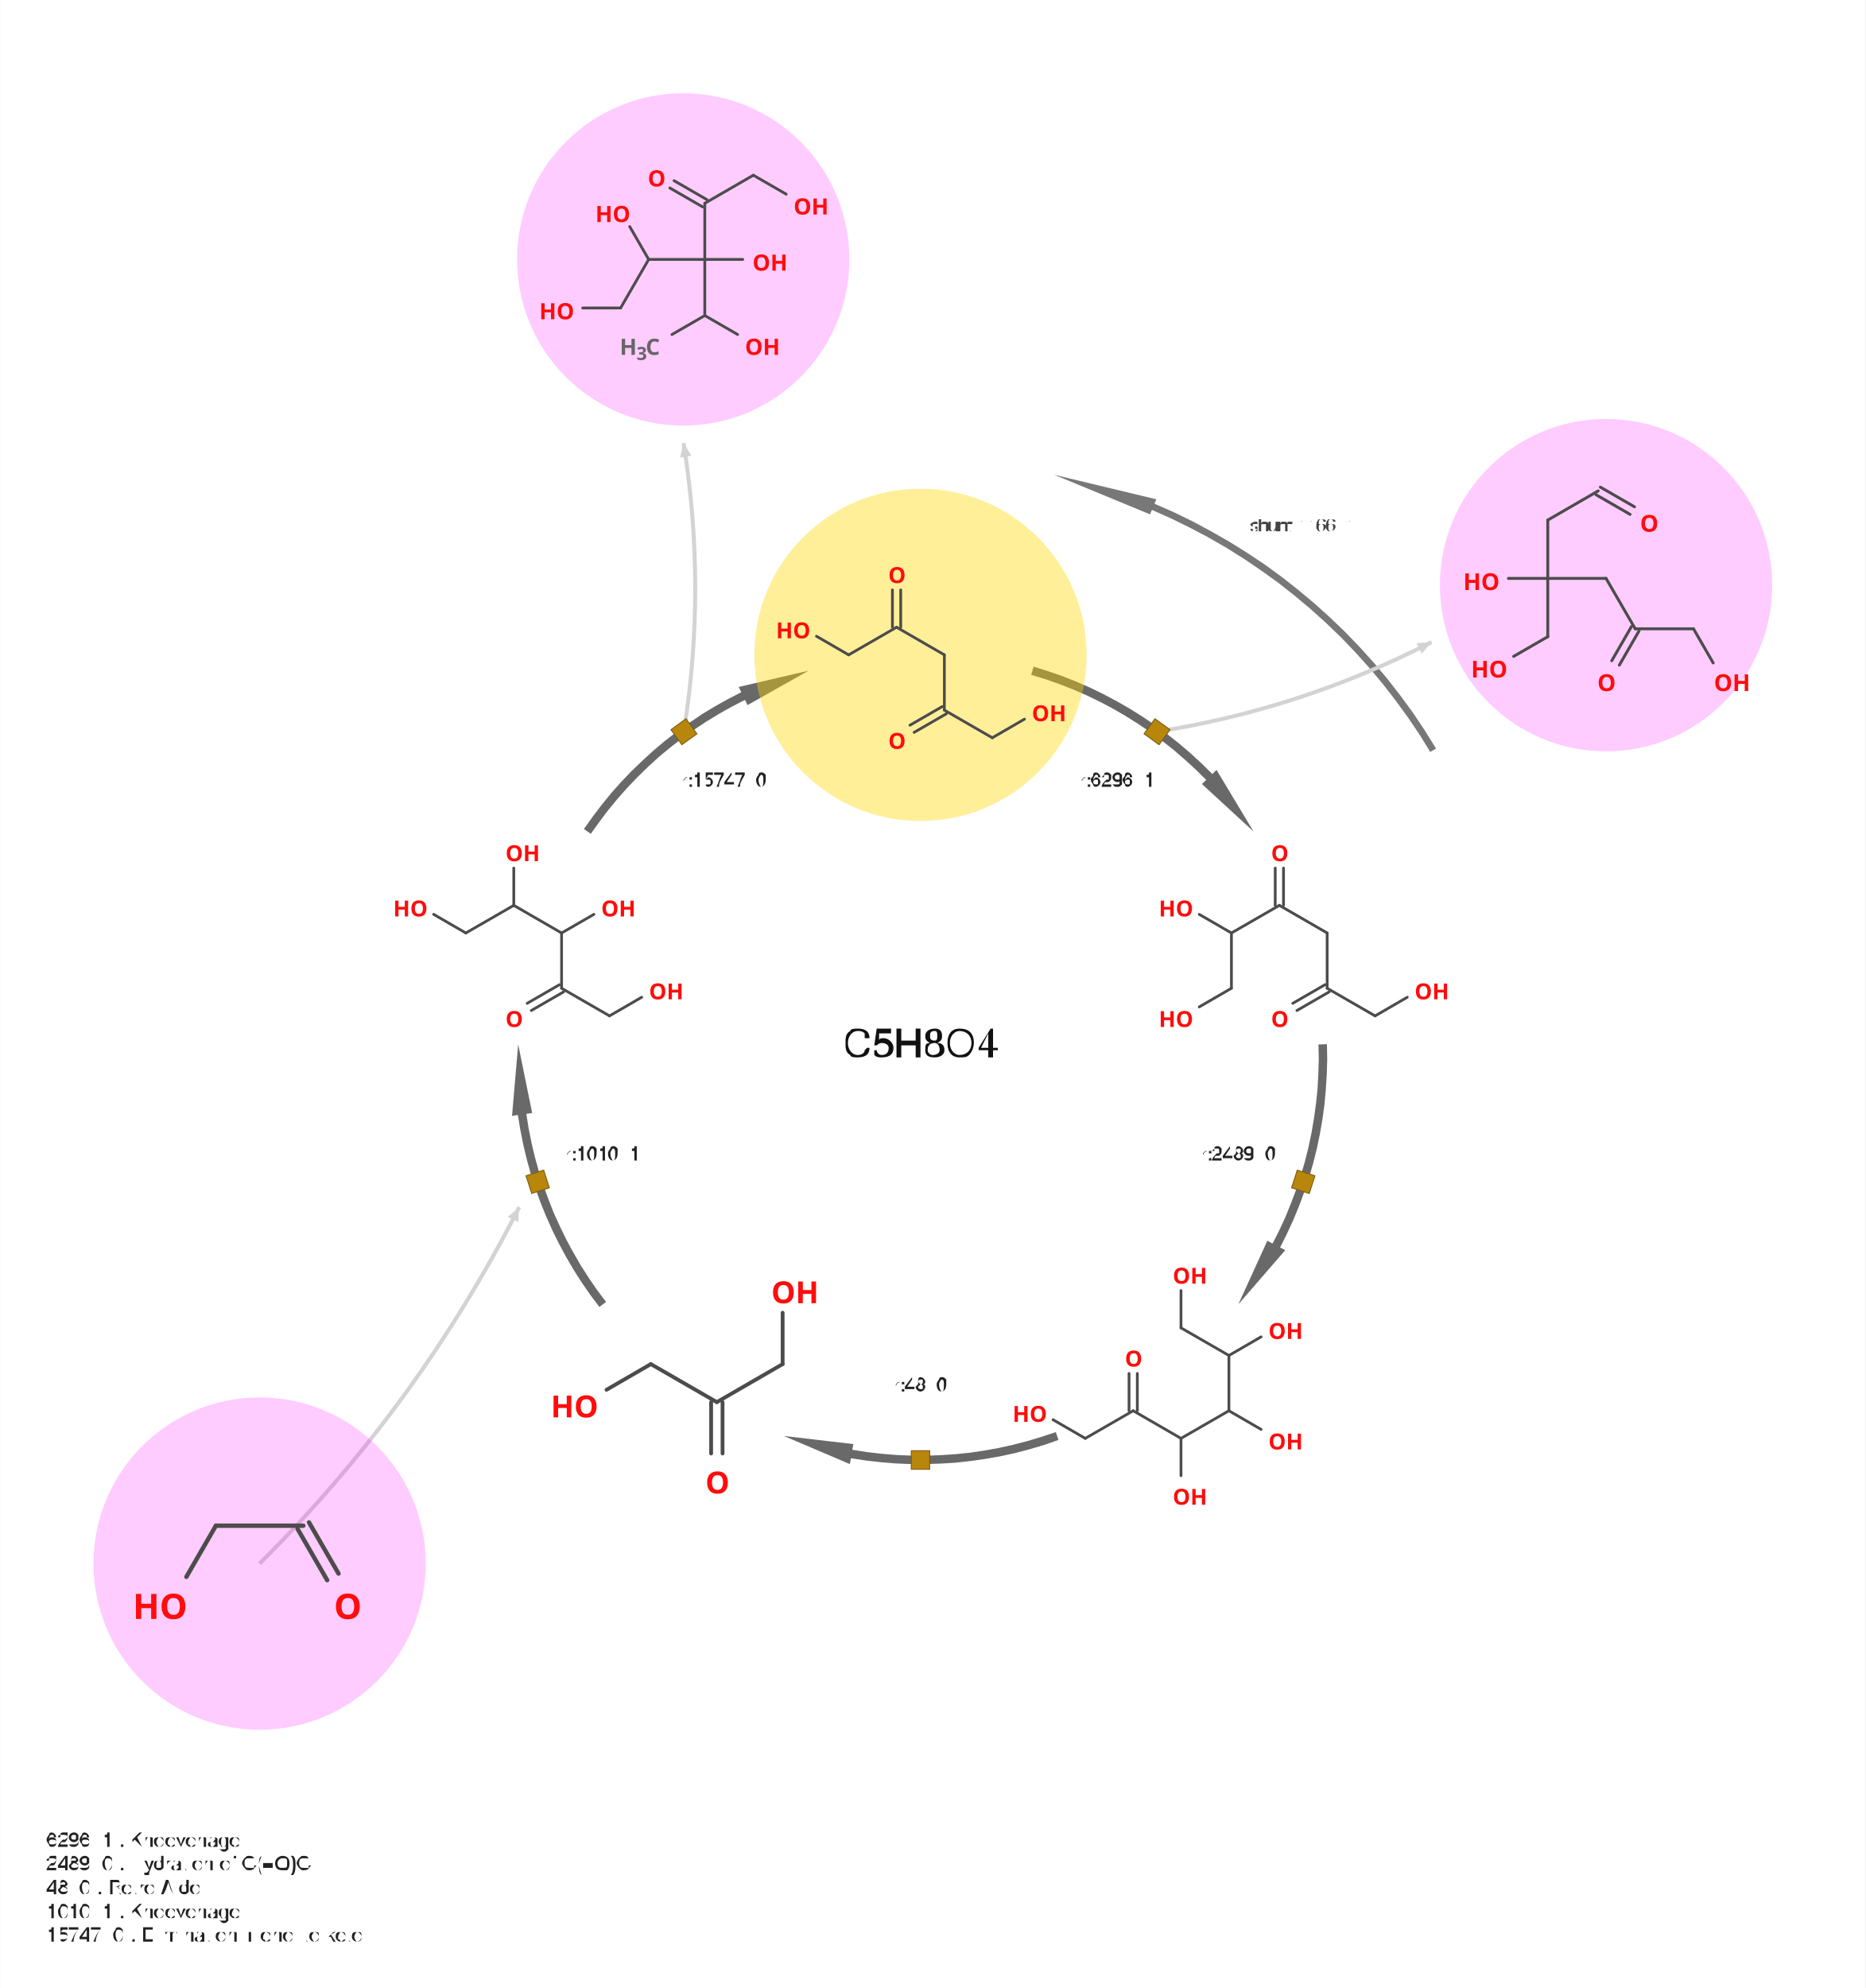
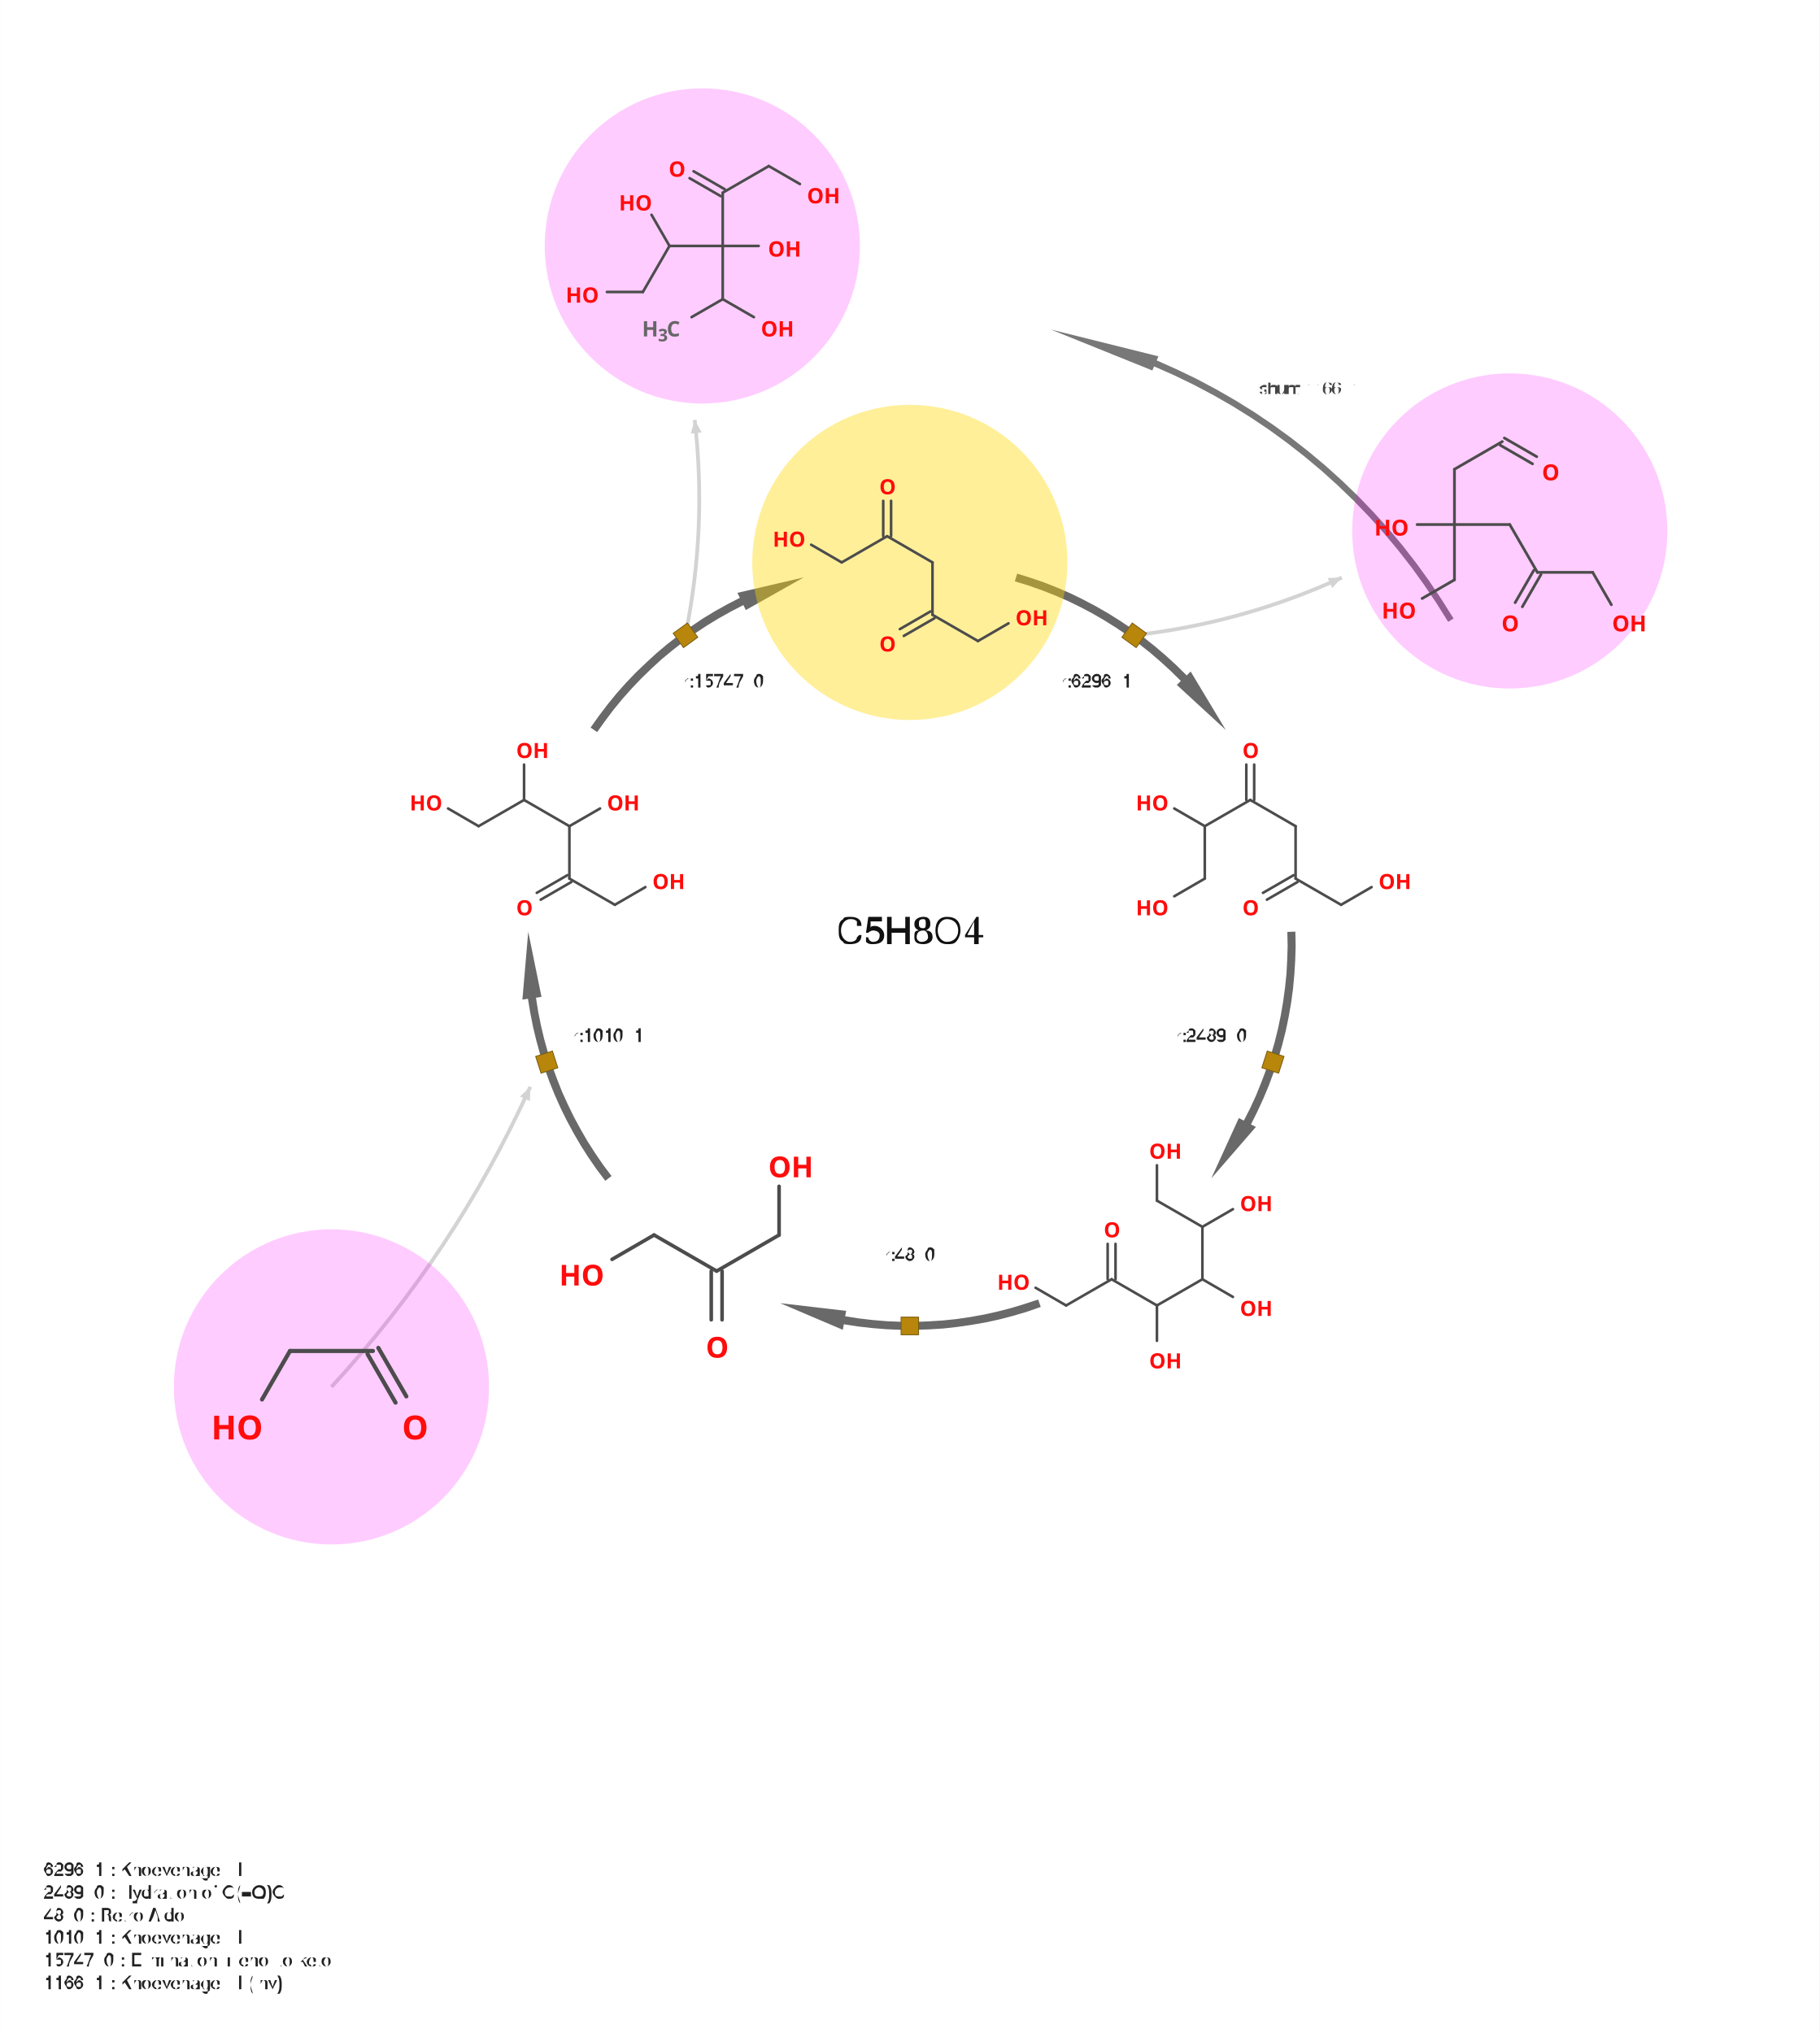
- <svg xmlns="http://www.w3.org/2000/svg" width="1100" height="1172" viewBox="0 0 1100.00 1172.28">
+ <svg xmlns="http://www.w3.org/2000/svg" width="1100" height="1229" viewBox="0 0 1100.00 1229.12">
  <rect width="100%" height="100%" fill="white" />
-   <g transform="scale(90.5594) translate(5.9933,6.8852)">
+   <g transform="scale(88.0531) translate(6.2462,6.4826)">
    <path d="M0.737,-2.544 L0.83,-2.515 L0.923,-2.483 L1.014,-2.447 L1.104,-2.408 L1.192,-2.365 L1.279,-2.319 L1.364,-2.27 L1.447,-2.218 L1.528,-2.163 L1.607,-2.105 L1.684,-2.044 L1.759,-1.98 L1.831,-1.914 L1.901,-1.845 L1.928,-1.872 L2.169,-1.471 L1.833,-1.78 L1.861,-1.807 L1.793,-1.874 L1.722,-1.939 L1.649,-2.002 L1.574,-2.061 L1.497,-2.118 L1.417,-2.172 L1.336,-2.223 L1.253,-2.271 L1.168,-2.316 L1.081,-2.358 L0.993,-2.396 L0.904,-2.431 L0.813,-2.463 L0.721,-2.491 Z" fill="#696969" opacity="1.0" stroke="none" stroke-width="0" />
    <path d="M2.647,-0.086 L2.649,0.013 L2.646,0.111 L2.64,0.208 L2.631,0.306 L2.618,0.403 L2.601,0.5 L2.581,0.596 L2.557,0.691 L2.53,0.785 L2.499,0.878 L2.465,0.97 L2.427,1.061 L2.386,1.15 L2.342,1.238 L2.376,1.255 L2.07,1.608 L2.259,1.194 L2.293,1.212 L2.337,1.126 L2.377,1.039 L2.413,0.95 L2.447,0.86 L2.477,0.769 L2.504,0.677 L2.527,0.584 L2.547,0.489 L2.563,0.395 L2.576,0.3 L2.586,0.204 L2.591,0.108 L2.594,0.012 L2.592,-0.084 Z" fill="#696969" opacity="1.0" stroke="none" stroke-width="0" />
    <path d="M0.899,2.491 L0.807,2.523 L0.713,2.551 L0.618,2.576 L0.522,2.597 L0.425,2.614 L0.328,2.628 L0.231,2.639 L0.133,2.645 L0.035,2.648 L-0.063,2.648 L-0.161,2.644 L-0.259,2.636 L-0.356,2.625 L-0.453,2.61 L-0.46,2.648 L-0.89,2.465 L-0.437,2.518 L-0.444,2.555 L-0.349,2.57 L-0.254,2.581 L-0.158,2.589 L-0.062,2.593 L0.034,2.594 L0.13,2.59 L0.226,2.584 L0.322,2.574 L0.417,2.56 L0.511,2.543 L0.605,2.522 L0.698,2.498 L0.79,2.47 L0.881,2.44 Z" fill="#696969" opacity="1.0" stroke="none" stroke-width="0" />
    <path d="M-2.091,1.625 L-2.15,1.547 L-2.206,1.466 L-2.259,1.383 L-2.308,1.299 L-2.355,1.212 L-2.398,1.125 L-2.438,1.035 L-2.475,0.944 L-2.508,0.852 L-2.538,0.758 L-2.564,0.664 L-2.587,0.568 L-2.606,0.472 L-2.622,0.375 L-2.66,0.381 L-2.62,-0.085 L-2.529,0.362 L-2.567,0.368 L-2.552,0.462 L-2.533,0.557 L-2.511,0.65 L-2.485,0.743 L-2.456,0.834 L-2.423,0.924 L-2.388,1.013 L-2.348,1.101 L-2.306,1.187 L-2.26,1.272 L-2.212,1.355 L-2.16,1.436 L-2.106,1.515 L-2.048,1.592 Z" fill="#696969" opacity="1.0" stroke="none" stroke-width="0" />
    <path d="M-2.192,-1.487 L-2.135,-1.567 L-2.076,-1.645 L-2.014,-1.721 L-1.949,-1.794 L-1.881,-1.865 L-1.81,-1.933 L-1.738,-1.999 L-1.663,-2.062 L-1.585,-2.122 L-1.505,-2.179 L-1.424,-2.234 L-1.34,-2.285 L-1.254,-2.333 L-1.167,-2.378 L-1.184,-2.412 L-0.729,-2.518 L-1.126,-2.294 L-1.143,-2.328 L-1.228,-2.284 L-1.312,-2.237 L-1.394,-2.187 L-1.474,-2.134 L-1.552,-2.078 L-1.628,-2.019 L-1.702,-1.958 L-1.773,-1.893 L-1.842,-1.826 L-1.908,-1.757 L-1.972,-1.685 L-2.033,-1.611 L-2.091,-1.534 L-2.147,-1.456 Z" fill="#696969" opacity="1.0" stroke="none" stroke-width="0" />
-     <path d="M3.358,-2.011 L3.285,-2.128 L3.209,-2.242 L3.128,-2.353 L3.044,-2.461 L2.956,-2.566 L2.864,-2.668 L2.769,-2.767 L2.67,-2.862 L2.568,-2.954 L2.463,-3.042 L2.355,-3.127 L2.244,-3.208 L2.13,-3.284 L2.013,-3.357 L1.894,-3.425 L1.773,-3.49 L1.65,-3.55 L1.524,-3.605 L1.536,-3.634 L0.87,-3.794 L1.495,-3.536 L1.507,-3.565 L1.631,-3.51 L1.753,-3.45 L1.873,-3.387 L1.991,-3.319 L2.106,-3.247 L2.218,-3.171 L2.328,-3.092 L2.435,-3.008 L2.539,-2.921 L2.64,-2.83 L2.738,-2.736 L2.832,-2.638 L2.923,-2.537 L3.01,-2.433 L3.093,-2.326 L3.173,-2.216 L3.249,-2.104 L3.32,-1.989 Z" fill="#696969" opacity="0.9" />
-     <text x="2.488" y="-3.424" font-family="Helvetica, Arial, sans-serif" font-size="0.113" text-anchor="middle" fill="#444" font-weight="normal">shunt 1166_1</text>
-     <path d="M1.541,-2.121 Q2.481,-2.269 3.328,-2.704" fill="none" stroke="#d3d3d3" stroke-width="0.026" />
-     <path d="M3.328,-2.704 L3.265,-2.629 L3.23,-2.697 Z" fill="#d3d3d3" />
-     <circle cx="4.465" cy="-3.075" r="1.082" fill="#ff00ff" fill-opacity="0.2" stroke="none" />
-     <svg x="3.326" y="-4.214" width="2.278" height="2.278" viewBox="0 0 100 100" preserveAspectRatio="xMidYMid meet">
+     <path d="M3.733,-2.236 L3.652,-2.365 L3.567,-2.492 L3.478,-2.615 L3.384,-2.736 L3.286,-2.853 L3.184,-2.966 L3.078,-3.076 L2.968,-3.182 L2.855,-3.284 L2.738,-3.382 L2.618,-3.476 L2.494,-3.566 L2.368,-3.651 L2.238,-3.732 L2.106,-3.808 L1.971,-3.88 L1.834,-3.946 L1.695,-4.008 L1.707,-4.036 L0.968,-4.22 L1.665,-3.939 L1.677,-3.967 L1.815,-3.906 L1.951,-3.84 L2.085,-3.769 L2.216,-3.694 L2.344,-3.614 L2.469,-3.53 L2.591,-3.441 L2.71,-3.348 L2.826,-3.251 L2.938,-3.15 L3.047,-3.045 L3.152,-2.936 L3.253,-2.824 L3.35,-2.708 L3.443,-2.589 L3.531,-2.467 L3.616,-2.341 L3.696,-2.213 Z" fill="#696969" opacity="0.9" />
+     <text x="2.745" y="-3.778" font-family="Helvetica, Arial, sans-serif" font-size="0.113" text-anchor="middle" fill="#444" font-weight="normal">shunt 1166_1</text>
+     <path d="M1.541,-2.121 Q2.285,-2.205 2.966,-2.517" fill="none" stroke="#d3d3d3" stroke-width="0.026" />
+     <path d="M2.966,-2.517 L2.9,-2.445 L2.869,-2.514 Z" fill="#d3d3d3" />
+     <circle cx="4.119" cy="-2.837" r="1.082" fill="#ff00ff" fill-opacity="0.2" stroke="none" />
+     <svg x="2.98" y="-3.976" width="2.278" height="2.278" viewBox="0 0 100 100" preserveAspectRatio="xMidYMid meet">
      <g transform="translate(0,0)">
        <svg width="100" height="100" x="0" y="0" viewBox="0 0 240 209.282" font-family="sans-serif" stroke="rgb(76,76,76)" stroke-width="2" stroke-linecap="round">
          <line x1="136.5" y1="56.1" x2="113.1" y2="42.6" opacity="1.0" stroke="rgb(76,76,76)" stroke-width="2.0" />
          <line x1="139.5" y1="50.9" x2="116.1" y2="37.4" opacity="1.0" stroke="rgb(76,76,76)" stroke-width="2.0" />
          <line x1="114.6" y1="40.0" x2="80.0" y2="60.0" opacity="1.0" stroke="rgb(76,76,76)" stroke-width="2.0" />
          <line x1="80.0" y1="60.0" x2="80.0" y2="100.0" opacity="1.0" stroke="rgb(76,76,76)" stroke-width="2.0" />
          <line x1="80.0" y1="100.0" x2="53.0" y2="100.0" opacity="1.0" stroke="rgb(76,76,76)" stroke-width="2.0" />
          <line x1="80.0" y1="100.0" x2="80.0" y2="140.0" opacity="1.0" stroke="rgb(76,76,76)" stroke-width="2.0" />
          <line x1="80.0" y1="140.0" x2="56.6" y2="153.5" opacity="1.0" stroke="rgb(76,76,76)" stroke-width="2.0" />
          <line x1="80.0" y1="100.0" x2="120.0" y2="100.0" opacity="1.0" stroke="rgb(76,76,76)" stroke-width="2.0" />
          <line x1="120.0" y1="100.0" x2="140.0" y2="134.6" opacity="1.0" stroke="rgb(76,76,76)" stroke-width="2.0" />
          <line x1="142.6" y1="136.1" x2="129.1" y2="159.5" opacity="1.0" stroke="rgb(76,76,76)" stroke-width="2.0" />
          <line x1="137.4" y1="133.1" x2="123.9" y2="156.5" opacity="1.0" stroke="rgb(76,76,76)" stroke-width="2.0" />
          <line x1="140.0" y1="134.6" x2="180.0" y2="134.6" opacity="1.0" stroke="rgb(76,76,76)" stroke-width="2.0" />
          <line x1="180.0" y1="134.6" x2="193.5" y2="158.0" opacity="1.0" stroke="rgb(76,76,76)" stroke-width="2.0" />
          <text x="143.282" y="68" fill="rgb(255,12,12)" stroke-width="0" font-weight="bold" font-size="16">O</text>
          <text x="22" y="108" fill="rgb(255,12,12)" stroke-width="0" font-weight="bold" font-size="16">HO</text>
          <text x="27.359" y="168" fill="rgb(255,12,12)" stroke-width="0" font-weight="bold" font-size="16">HO</text>
          <text x="114" y="177.282" fill="rgb(255,12,12)" stroke-width="0" font-weight="bold" font-size="16">O</text>
          <text x="194" y="177.282" fill="rgb(255,12,12)" stroke-width="0" font-weight="bold" font-size="16">OH</text>
        </svg>
      </g>
      <text font-size="18" fill="gray" font-family="sans-serif" x="10" y="20" />
    </svg>
-     <path d="M-4.304,3.296 Q-3.273,2.271 -2.613,0.975" fill="none" stroke="#d3d3d3" stroke-width="0.026" />
-     <path d="M-2.613,0.975 L-2.62,1.072 L-2.688,1.038 Z" fill="#d3d3d3" />
-     <circle cx="-4.304" cy="3.296" r="1.082" fill="#ff00ff" fill-opacity="0.2" stroke="none" />
-     <svg x="-5.443" y="2.157" width="2.278" height="2.278" viewBox="0 0 100 100" preserveAspectRatio="xMidYMid meet">
+     <path d="M-3.971,3.04 Q-3.123,2.119 -2.606,0.98" fill="none" stroke="#d3d3d3" stroke-width="0.026" />
+     <path d="M-2.606,0.98 L-2.608,1.078 L-2.677,1.046 Z" fill="#d3d3d3" />
+     <circle cx="-3.971" cy="3.04" r="1.082" fill="#ff00ff" fill-opacity="0.2" stroke="none" />
+     <svg x="-5.11" y="1.901" width="2.278" height="2.278" viewBox="0 0 100 100" preserveAspectRatio="xMidYMid meet">
      <g transform="translate(0,0)">
        <svg width="100" height="100" x="0" y="0" viewBox="0 0 160 114.641" font-family="sans-serif" stroke="rgb(76,76,76)" stroke-width="2" stroke-linecap="round">
          <line x1="110.9" y1="64.9" x2="97.4" y2="41.5" opacity="1.0" stroke="rgb(76,76,76)" stroke-width="2.0" />
          <line x1="116.1" y1="61.9" x2="102.6" y2="38.5" opacity="1.0" stroke="rgb(76,76,76)" stroke-width="2.0" />
          <line x1="100.0" y1="40.0" x2="60.0" y2="40.0" opacity="1.0" stroke="rgb(76,76,76)" stroke-width="2.0" />
          <line x1="60.0" y1="40.0" x2="46.5" y2="63.4" opacity="1.0" stroke="rgb(76,76,76)" stroke-width="2.0" />
          <text x="114" y="82.641" fill="rgb(255,12,12)" stroke-width="0" font-weight="bold" font-size="16">O</text>
          <text x="22" y="82.641" fill="rgb(255,12,12)" stroke-width="0" font-weight="bold" font-size="16">HO</text>
        </svg>
      </g>
      <text font-size="18" fill="gray" font-family="sans-serif" x="10" y="20" />
    </svg>
-     <path d="M-1.541,-2.121 Q-1.392,-3.061 -1.543,-4" fill="none" stroke="#d3d3d3" stroke-width="0.026" />
-     <path d="M-1.543,-4 L-1.492,-3.918 L-1.566,-3.906 Z" fill="#d3d3d3" />
-     <circle cx="-1.545" cy="-5.196" r="1.082" fill="#ff00ff" fill-opacity="0.2" stroke="none" />
-     <svg x="-2.684" y="-6.335" width="2.278" height="2.278" viewBox="0 0 100 100" preserveAspectRatio="xMidYMid meet">
+     <path d="M-1.541,-2.121 Q-1.391,-2.855 -1.477,-3.599" fill="none" stroke="#d3d3d3" stroke-width="0.026" />
+     <path d="M-1.477,-3.599 L-1.429,-3.514 L-1.504,-3.505 Z" fill="#d3d3d3" />
+     <circle cx="-1.425" cy="-4.794" r="1.082" fill="#ff00ff" fill-opacity="0.2" stroke="none" />
+     <svg x="-2.564" y="-5.933" width="2.278" height="2.278" viewBox="0 0 100 100" preserveAspectRatio="xMidYMid meet">
      <g transform="translate(0,0)">
        <svg width="100" height="100" x="0" y="0" viewBox="0 0 249.282 200" font-family="sans-serif" stroke="rgb(76,76,76)" stroke-width="2" stroke-linecap="round">
          <line x1="116.6" y1="153.5" x2="140.0" y2="140.0" opacity="1.0" stroke="rgb(76,76,76)" stroke-width="2.0" />
          <line x1="140.0" y1="140.0" x2="163.4" y2="153.5" opacity="1.0" stroke="rgb(76,76,76)" stroke-width="2.0" />
          <line x1="140.0" y1="140.0" x2="140.0" y2="100.0" opacity="1.0" stroke="rgb(76,76,76)" stroke-width="2.0" />
          <line x1="140.0" y1="100.0" x2="167.0" y2="100.0" opacity="1.0" stroke="rgb(76,76,76)" stroke-width="2.0" />
          <line x1="140.0" y1="100.0" x2="140.0" y2="60.0" opacity="1.0" stroke="rgb(76,76,76)" stroke-width="2.0" />
          <line x1="138.5" y1="62.6" x2="115.1" y2="49.1" opacity="1.0" stroke="rgb(76,76,76)" stroke-width="2.0" />
          <line x1="141.5" y1="57.4" x2="118.1" y2="43.9" opacity="1.0" stroke="rgb(76,76,76)" stroke-width="2.0" />
          <line x1="140.0" y1="60.0" x2="174.6" y2="40.0" opacity="1.0" stroke="rgb(76,76,76)" stroke-width="2.0" />
          <line x1="174.6" y1="40.0" x2="198.0" y2="53.5" opacity="1.0" stroke="rgb(76,76,76)" stroke-width="2.0" />
          <line x1="140.0" y1="100.0" x2="100.0" y2="100.0" opacity="1.0" stroke="rgb(76,76,76)" stroke-width="2.0" />
          <line x1="100.0" y1="100.0" x2="86.5" y2="76.6" opacity="1.0" stroke="rgb(76,76,76)" stroke-width="2.0" />
          <line x1="100.0" y1="100.0" x2="80.0" y2="134.6" opacity="1.0" stroke="rgb(76,76,76)" stroke-width="2.0" />
          <line x1="80.0" y1="134.6" x2="53.0" y2="134.6" opacity="1.0" stroke="rgb(76,76,76)" stroke-width="2.0" />
          <text x="79.359" y="168" fill="rgb(102,102,102)" stroke-width="0" font-weight="bold" font-size="16">H</text>
          <text x="91.359" y="171.68" fill="rgb(102,102,102)" stroke-width="0" font-weight="bold" font-size="13">3</text>
          <text x="97.859" y="168" fill="rgb(102,102,102)" stroke-width="0" font-weight="bold" font-size="16">C</text>
          <text x="168.641" y="168" fill="rgb(255,12,12)" stroke-width="0" font-weight="bold" font-size="16">OH</text>
          <text x="174" y="108" fill="rgb(255,12,12)" stroke-width="0" font-weight="bold" font-size="16">OH</text>
          <text x="99.359" y="48" fill="rgb(255,12,12)" stroke-width="0" font-weight="bold" font-size="16">O</text>
          <text x="203.282" y="68" fill="rgb(255,12,12)" stroke-width="0" font-weight="bold" font-size="16">OH</text>
          <text x="62" y="73.359" fill="rgb(255,12,12)" stroke-width="0" font-weight="bold" font-size="16">HO</text>
          <text x="22" y="142.641" fill="rgb(255,12,12)" stroke-width="0" font-weight="bold" font-size="16">HO</text>
        </svg>
      </g>
      <text font-size="18" fill="gray" font-family="sans-serif" x="10" y="20" />
    </svg>
    <circle cx="0" cy="-2.621" r="1.082" fill="#ffd700" fill-opacity="0.4" stroke="none" />
    <svg x="-1.139" y="-3.76" width="2.278" height="2.278" viewBox="0 0 100 100" preserveAspectRatio="xMidYMid meet">
      <g transform="translate(0,0)">
        <svg width="100" height="100" x="0" y="0" viewBox="0 0 253.205 200" font-family="sans-serif" stroke="rgb(76,76,76)" stroke-width="2" stroke-linecap="round">
          <line x1="119.0" y1="150.9" x2="142.4" y2="137.4" opacity="1.0" stroke="rgb(76,76,76)" stroke-width="2.0" />
          <line x1="122.0" y1="156.1" x2="145.4" y2="142.6" opacity="1.0" stroke="rgb(76,76,76)" stroke-width="2.0" />
          <line x1="143.9" y1="140.0" x2="178.6" y2="160.0" opacity="1.0" stroke="rgb(76,76,76)" stroke-width="2.0" />
          <line x1="178.6" y1="160.0" x2="201.9" y2="146.5" opacity="1.0" stroke="rgb(76,76,76)" stroke-width="2.0" />
          <line x1="143.9" y1="140.0" x2="143.9" y2="100.0" opacity="1.0" stroke="rgb(76,76,76)" stroke-width="2.0" />
          <line x1="143.9" y1="100.0" x2="109.3" y2="80.0" opacity="1.0" stroke="rgb(76,76,76)" stroke-width="2.0" />
          <line x1="106.3" y1="80.0" x2="106.3" y2="53.0" opacity="1.0" stroke="rgb(76,76,76)" stroke-width="2.0" />
          <line x1="112.3" y1="80.0" x2="112.3" y2="53.0" opacity="1.0" stroke="rgb(76,76,76)" stroke-width="2.0" />
          <line x1="109.3" y1="80.0" x2="74.6" y2="100.0" opacity="1.0" stroke="rgb(76,76,76)" stroke-width="2.0" />
          <line x1="74.6" y1="100.0" x2="51.3" y2="86.5" opacity="1.0" stroke="rgb(76,76,76)" stroke-width="2.0" />
          <text x="103.282" y="168" fill="rgb(255,12,12)" stroke-width="0" font-weight="bold" font-size="16">O</text>
          <text x="207.205" y="148" fill="rgb(255,12,12)" stroke-width="0" font-weight="bold" font-size="16">OH</text>
          <text x="103.282" y="48" fill="rgb(255,12,12)" stroke-width="0" font-weight="bold" font-size="16">O</text>
          <text x="22" y="88" fill="rgb(255,12,12)" stroke-width="0" font-weight="bold" font-size="16">HO</text>
        </svg>
      </g>
      <text font-size="18" fill="gray" font-family="sans-serif" x="10" y="20" />
    </svg>
    <path d="M1.625,-2.134 L1.527,-2.205 L1.456,-2.107 L1.554,-2.036 Z" fill="#b8860b" stroke="#7a5c10" stroke-width="0.006" />
    <text x="1.279" y="-1.761" font-family="Helvetica, Arial, sans-serif" font-size="0.125" text-anchor="middle" fill="#222" font-weight="normal">r:6296_1</text>
    <svg x="1.354" y="-1.949" width="2.278" height="2.278" viewBox="0 0 100 100" preserveAspectRatio="xMidYMid meet">
      <g transform="translate(0,0)">
        <svg width="100" height="100" x="0" y="0" viewBox="0 0 253.205 200" font-family="sans-serif" stroke="rgb(76,76,76)" stroke-width="2" stroke-linecap="round">
          <line x1="119.0" y1="150.9" x2="142.4" y2="137.4" opacity="1.0" stroke="rgb(76,76,76)" stroke-width="2.0" />
          <line x1="122.0" y1="156.1" x2="145.4" y2="142.6" opacity="1.0" stroke="rgb(76,76,76)" stroke-width="2.0" />
          <line x1="143.9" y1="140.0" x2="178.6" y2="160.0" opacity="1.0" stroke="rgb(76,76,76)" stroke-width="2.0" />
          <line x1="178.6" y1="160.0" x2="201.9" y2="146.5" opacity="1.0" stroke="rgb(76,76,76)" stroke-width="2.0" />
          <line x1="143.9" y1="140.0" x2="143.9" y2="100.0" opacity="1.0" stroke="rgb(76,76,76)" stroke-width="2.0" />
          <line x1="143.9" y1="100.0" x2="109.3" y2="80.0" opacity="1.0" stroke="rgb(76,76,76)" stroke-width="2.0" />
          <line x1="106.3" y1="80.0" x2="106.3" y2="53.0" opacity="1.0" stroke="rgb(76,76,76)" stroke-width="2.0" />
          <line x1="112.3" y1="80.0" x2="112.3" y2="53.0" opacity="1.0" stroke="rgb(76,76,76)" stroke-width="2.0" />
          <line x1="109.3" y1="80.0" x2="74.6" y2="100.0" opacity="1.0" stroke="rgb(76,76,76)" stroke-width="2.0" />
          <line x1="74.6" y1="100.0" x2="51.3" y2="86.5" opacity="1.0" stroke="rgb(76,76,76)" stroke-width="2.0" />
          <line x1="74.6" y1="100.0" x2="74.6" y2="140.0" opacity="1.0" stroke="rgb(76,76,76)" stroke-width="2.0" />
          <line x1="74.6" y1="140.0" x2="51.3" y2="153.5" opacity="1.0" stroke="rgb(76,76,76)" stroke-width="2.0" />
          <text x="103.282" y="168" fill="rgb(255,12,12)" stroke-width="0" font-weight="bold" font-size="16">O</text>
          <text x="207.205" y="148" fill="rgb(255,12,12)" stroke-width="0" font-weight="bold" font-size="16">OH</text>
          <text x="103.282" y="48" fill="rgb(255,12,12)" stroke-width="0" font-weight="bold" font-size="16">O</text>
          <text x="22" y="88" fill="rgb(255,12,12)" stroke-width="0" font-weight="bold" font-size="16">HO</text>
          <text x="22" y="168" fill="rgb(255,12,12)" stroke-width="0" font-weight="bold" font-size="16">HO</text>
        </svg>
      </g>
      <text font-size="18" fill="gray" font-family="sans-serif" x="10" y="20" />
    </svg>
    <path d="M2.532,0.886 L2.569,0.771 L2.454,0.734 L2.417,0.849 Z" fill="#b8860b" stroke="#7a5c10" stroke-width="0.006" />
    <text x="2.07" y="0.672" font-family="Helvetica, Arial, sans-serif" font-size="0.125" text-anchor="middle" fill="#222" font-weight="normal">r:2489_0</text>
    <svg x="0.402" y="0.982" width="2.278" height="2.278" viewBox="0 0 100 100" preserveAspectRatio="xMidYMid meet">
      <g transform="translate(0,0)">
        <svg width="100" height="100" x="0" y="0" viewBox="0 0 253.205 240" font-family="sans-serif" stroke="rgb(76,76,76)" stroke-width="2" stroke-linecap="round">
          <line x1="112.3" y1="113.0" x2="112.3" y2="140.0" opacity="1.0" stroke="rgb(76,76,76)" stroke-width="2.0" />
          <line x1="106.3" y1="113.0" x2="106.3" y2="140.0" opacity="1.0" stroke="rgb(76,76,76)" stroke-width="2.0" />
          <line x1="109.3" y1="140.0" x2="74.6" y2="160.0" opacity="1.0" stroke="rgb(76,76,76)" stroke-width="2.0" />
          <line x1="74.6" y1="160.0" x2="51.3" y2="146.5" opacity="1.0" stroke="rgb(76,76,76)" stroke-width="2.0" />
          <line x1="109.3" y1="140.0" x2="143.9" y2="160.0" opacity="1.0" stroke="rgb(76,76,76)" stroke-width="2.0" />
          <line x1="143.9" y1="160.0" x2="143.9" y2="187.0" opacity="1.0" stroke="rgb(76,76,76)" stroke-width="2.0" />
          <line x1="143.9" y1="160.0" x2="178.6" y2="140.0" opacity="1.0" stroke="rgb(76,76,76)" stroke-width="2.0" />
          <line x1="178.6" y1="140.0" x2="201.9" y2="153.5" opacity="1.0" stroke="rgb(76,76,76)" stroke-width="2.0" />
          <line x1="178.6" y1="140.0" x2="178.6" y2="100.0" opacity="1.0" stroke="rgb(76,76,76)" stroke-width="2.0" />
          <line x1="178.6" y1="100.0" x2="201.9" y2="86.5" opacity="1.0" stroke="rgb(76,76,76)" stroke-width="2.0" />
          <line x1="178.6" y1="100.0" x2="143.9" y2="80.0" opacity="1.0" stroke="rgb(76,76,76)" stroke-width="2.0" />
          <line x1="143.9" y1="80.0" x2="143.9" y2="53.0" opacity="1.0" stroke="rgb(76,76,76)" stroke-width="2.0" />
          <text x="103.282" y="108" fill="rgb(255,12,12)" stroke-width="0" font-weight="bold" font-size="16">O</text>
          <text x="22" y="148" fill="rgb(255,12,12)" stroke-width="0" font-weight="bold" font-size="16">HO</text>
          <text x="137.923" y="208" fill="rgb(255,12,12)" stroke-width="0" font-weight="bold" font-size="16">OH</text>
          <text x="207.205" y="168" fill="rgb(255,12,12)" stroke-width="0" font-weight="bold" font-size="16">OH</text>
          <text x="207.205" y="88" fill="rgb(255,12,12)" stroke-width="0" font-weight="bold" font-size="16">OH</text>
          <text x="137.923" y="48" fill="rgb(255,12,12)" stroke-width="0" font-weight="bold" font-size="16">OH</text>
        </svg>
      </g>
      <text font-size="18" fill="gray" font-family="sans-serif" x="10" y="20" />
    </svg>
    <path d="M-0.06,2.682 L0.06,2.682 L0.06,2.561 L-0.06,2.561 Z" fill="#b8860b" stroke="#7a5c10" stroke-width="0.006" />
    <text x="0" y="2.176" font-family="Helvetica, Arial, sans-serif" font-size="0.125" text-anchor="middle" fill="#222" font-weight="normal">r:48_0</text>
    <svg x="-2.68" y="0.982" width="2.278" height="2.278" viewBox="0 0 100 100" preserveAspectRatio="xMidYMid meet">
      <g transform="translate(0,0)">
        <svg width="100" height="100" x="0" y="0" viewBox="0 0 183.923 180" font-family="sans-serif" stroke="rgb(76,76,76)" stroke-width="2" stroke-linecap="round">
          <line x1="106.3" y1="127.0" x2="106.3" y2="100.0" opacity="1.0" stroke="rgb(76,76,76)" stroke-width="2.0" />
          <line x1="112.3" y1="127.0" x2="112.3" y2="100.0" opacity="1.0" stroke="rgb(76,76,76)" stroke-width="2.0" />
          <line x1="109.3" y1="100.0" x2="143.9" y2="80.0" opacity="1.0" stroke="rgb(76,76,76)" stroke-width="2.0" />
          <line x1="143.9" y1="80.0" x2="143.9" y2="53.0" opacity="1.0" stroke="rgb(76,76,76)" stroke-width="2.0" />
          <line x1="109.3" y1="100.0" x2="74.6" y2="80.0" opacity="1.0" stroke="rgb(76,76,76)" stroke-width="2.0" />
          <line x1="74.6" y1="80.0" x2="51.3" y2="93.5" opacity="1.0" stroke="rgb(76,76,76)" stroke-width="2.0" />
          <text x="103.282" y="148" fill="rgb(255,12,12)" stroke-width="0" font-weight="bold" font-size="16">O</text>
          <text x="137.923" y="48" fill="rgb(255,12,12)" stroke-width="0" font-weight="bold" font-size="16">OH</text>
          <text x="22" y="108" fill="rgb(255,12,12)" stroke-width="0" font-weight="bold" font-size="16">HO</text>
        </svg>
      </g>
      <text font-size="18" fill="gray" font-family="sans-serif" x="10" y="20" />
    </svg>
    <path d="M-2.569,0.771 L-2.532,0.886 L-2.417,0.849 L-2.454,0.734 Z" fill="#b8860b" stroke="#7a5c10" stroke-width="0.006" />
    <text x="-2.07" y="0.672" font-family="Helvetica, Arial, sans-serif" font-size="0.125" text-anchor="middle" fill="#222" font-weight="normal">r:1010_1</text>
    <svg x="-3.632" y="-1.949" width="2.278" height="2.278" viewBox="0 0 100 100" preserveAspectRatio="xMidYMid meet">
      <g transform="translate(0,0)">
        <svg width="100" height="100" x="0" y="0" viewBox="0 0 253.205 200" font-family="sans-serif" stroke="rgb(76,76,76)" stroke-width="2" stroke-linecap="round">
          <line x1="119.0" y1="150.9" x2="142.4" y2="137.4" opacity="1.0" stroke="rgb(76,76,76)" stroke-width="2.0" />
          <line x1="122.0" y1="156.1" x2="145.4" y2="142.6" opacity="1.0" stroke="rgb(76,76,76)" stroke-width="2.0" />
          <line x1="143.9" y1="140.0" x2="178.6" y2="160.0" opacity="1.0" stroke="rgb(76,76,76)" stroke-width="2.0" />
          <line x1="178.6" y1="160.0" x2="201.9" y2="146.5" opacity="1.0" stroke="rgb(76,76,76)" stroke-width="2.0" />
          <line x1="143.9" y1="140.0" x2="143.9" y2="100.0" opacity="1.0" stroke="rgb(76,76,76)" stroke-width="2.0" />
          <line x1="143.9" y1="100.0" x2="167.3" y2="86.5" opacity="1.0" stroke="rgb(76,76,76)" stroke-width="2.0" />
          <line x1="143.9" y1="100.0" x2="109.3" y2="80.0" opacity="1.0" stroke="rgb(76,76,76)" stroke-width="2.0" />
          <line x1="109.3" y1="80.0" x2="109.3" y2="53.0" opacity="1.0" stroke="rgb(76,76,76)" stroke-width="2.0" />
          <line x1="109.3" y1="80.0" x2="74.6" y2="100.0" opacity="1.0" stroke="rgb(76,76,76)" stroke-width="2.0" />
          <line x1="74.6" y1="100.0" x2="51.3" y2="86.5" opacity="1.0" stroke="rgb(76,76,76)" stroke-width="2.0" />
          <text x="103.282" y="168" fill="rgb(255,12,12)" stroke-width="0" font-weight="bold" font-size="16">O</text>
          <text x="207.205" y="148" fill="rgb(255,12,12)" stroke-width="0" font-weight="bold" font-size="16">OH</text>
          <text x="172.564" y="88" fill="rgb(255,12,12)" stroke-width="0" font-weight="bold" font-size="16">OH</text>
          <text x="103.282" y="48" fill="rgb(255,12,12)" stroke-width="0" font-weight="bold" font-size="16">OH</text>
          <text x="22" y="88" fill="rgb(255,12,12)" stroke-width="0" font-weight="bold" font-size="16">HO</text>
        </svg>
      </g>
      <text font-size="18" fill="gray" font-family="sans-serif" x="10" y="20" />
    </svg>
    <path d="M-1.527,-2.205 L-1.625,-2.134 L-1.554,-2.036 L-1.456,-2.107 Z" fill="#b8860b" stroke="#7a5c10" stroke-width="0.006" />
    <text x="-1.279" y="-1.761" font-family="Helvetica, Arial, sans-serif" font-size="0.125" text-anchor="middle" fill="#222" font-weight="normal">r:15747_0</text>
    <text x="0" y="-0" font-family="Helvetica, Arial, sans-serif" font-size="0.26" text-anchor="middle" fill="#111" font-weight="normal">C5H8O4</text>
-     <text x="-5.693" y="5.14" font-family="Helvetica, Arial, sans-serif" font-size="0.13" text-anchor="start" fill="#222" font-weight="normal">6296_1  :  Knoevenagel H</text>
-     <text x="-5.693" y="5.295" font-family="Helvetica, Arial, sans-serif" font-size="0.13" text-anchor="start" fill="#222" font-weight="normal">2489_0  :  Hydration of C(=O)C</text>
-     <text x="-5.693" y="5.45" font-family="Helvetica, Arial, sans-serif" font-size="0.13" text-anchor="start" fill="#222" font-weight="normal">48_0  :  Retro Aldol</text>
-     <text x="-5.693" y="5.605" font-family="Helvetica, Arial, sans-serif" font-size="0.13" text-anchor="start" fill="#222" font-weight="normal">1010_1  :  Knoevenagel H</text>
-     <text x="-5.693" y="5.76" font-family="Helvetica, Arial, sans-serif" font-size="0.13" text-anchor="start" fill="#222" font-weight="normal">15747_0  :  Elimination + enol to keto</text>
+     <text x="-5.946" y="6.401" font-family="Helvetica, Arial, sans-serif" font-size="0.125" text-anchor="start" fill="#222" font-weight="normal">6296_1  :  Knoevenagel H</text>
+     <text x="-5.946" y="6.556" font-family="Helvetica, Arial, sans-serif" font-size="0.125" text-anchor="start" fill="#222" font-weight="normal">2489_0  :  Hydration of C(=O)C</text>
+     <text x="-5.946" y="6.711" font-family="Helvetica, Arial, sans-serif" font-size="0.125" text-anchor="start" fill="#222" font-weight="normal">48_0  :  Retro Aldol</text>
+     <text x="-5.946" y="6.866" font-family="Helvetica, Arial, sans-serif" font-size="0.125" text-anchor="start" fill="#222" font-weight="normal">1010_1  :  Knoevenagel H</text>
+     <text x="-5.946" y="7.021" font-family="Helvetica, Arial, sans-serif" font-size="0.125" text-anchor="start" fill="#222" font-weight="normal">15747_0  :  Elimination + enol to keto</text>
+     <text x="-5.946" y="7.176" font-family="Helvetica, Arial, sans-serif" font-size="0.125" text-anchor="start" fill="#222" font-weight="normal">1166_1  :  Knoevenagel H (inv)</text>
  </g>
</svg>
